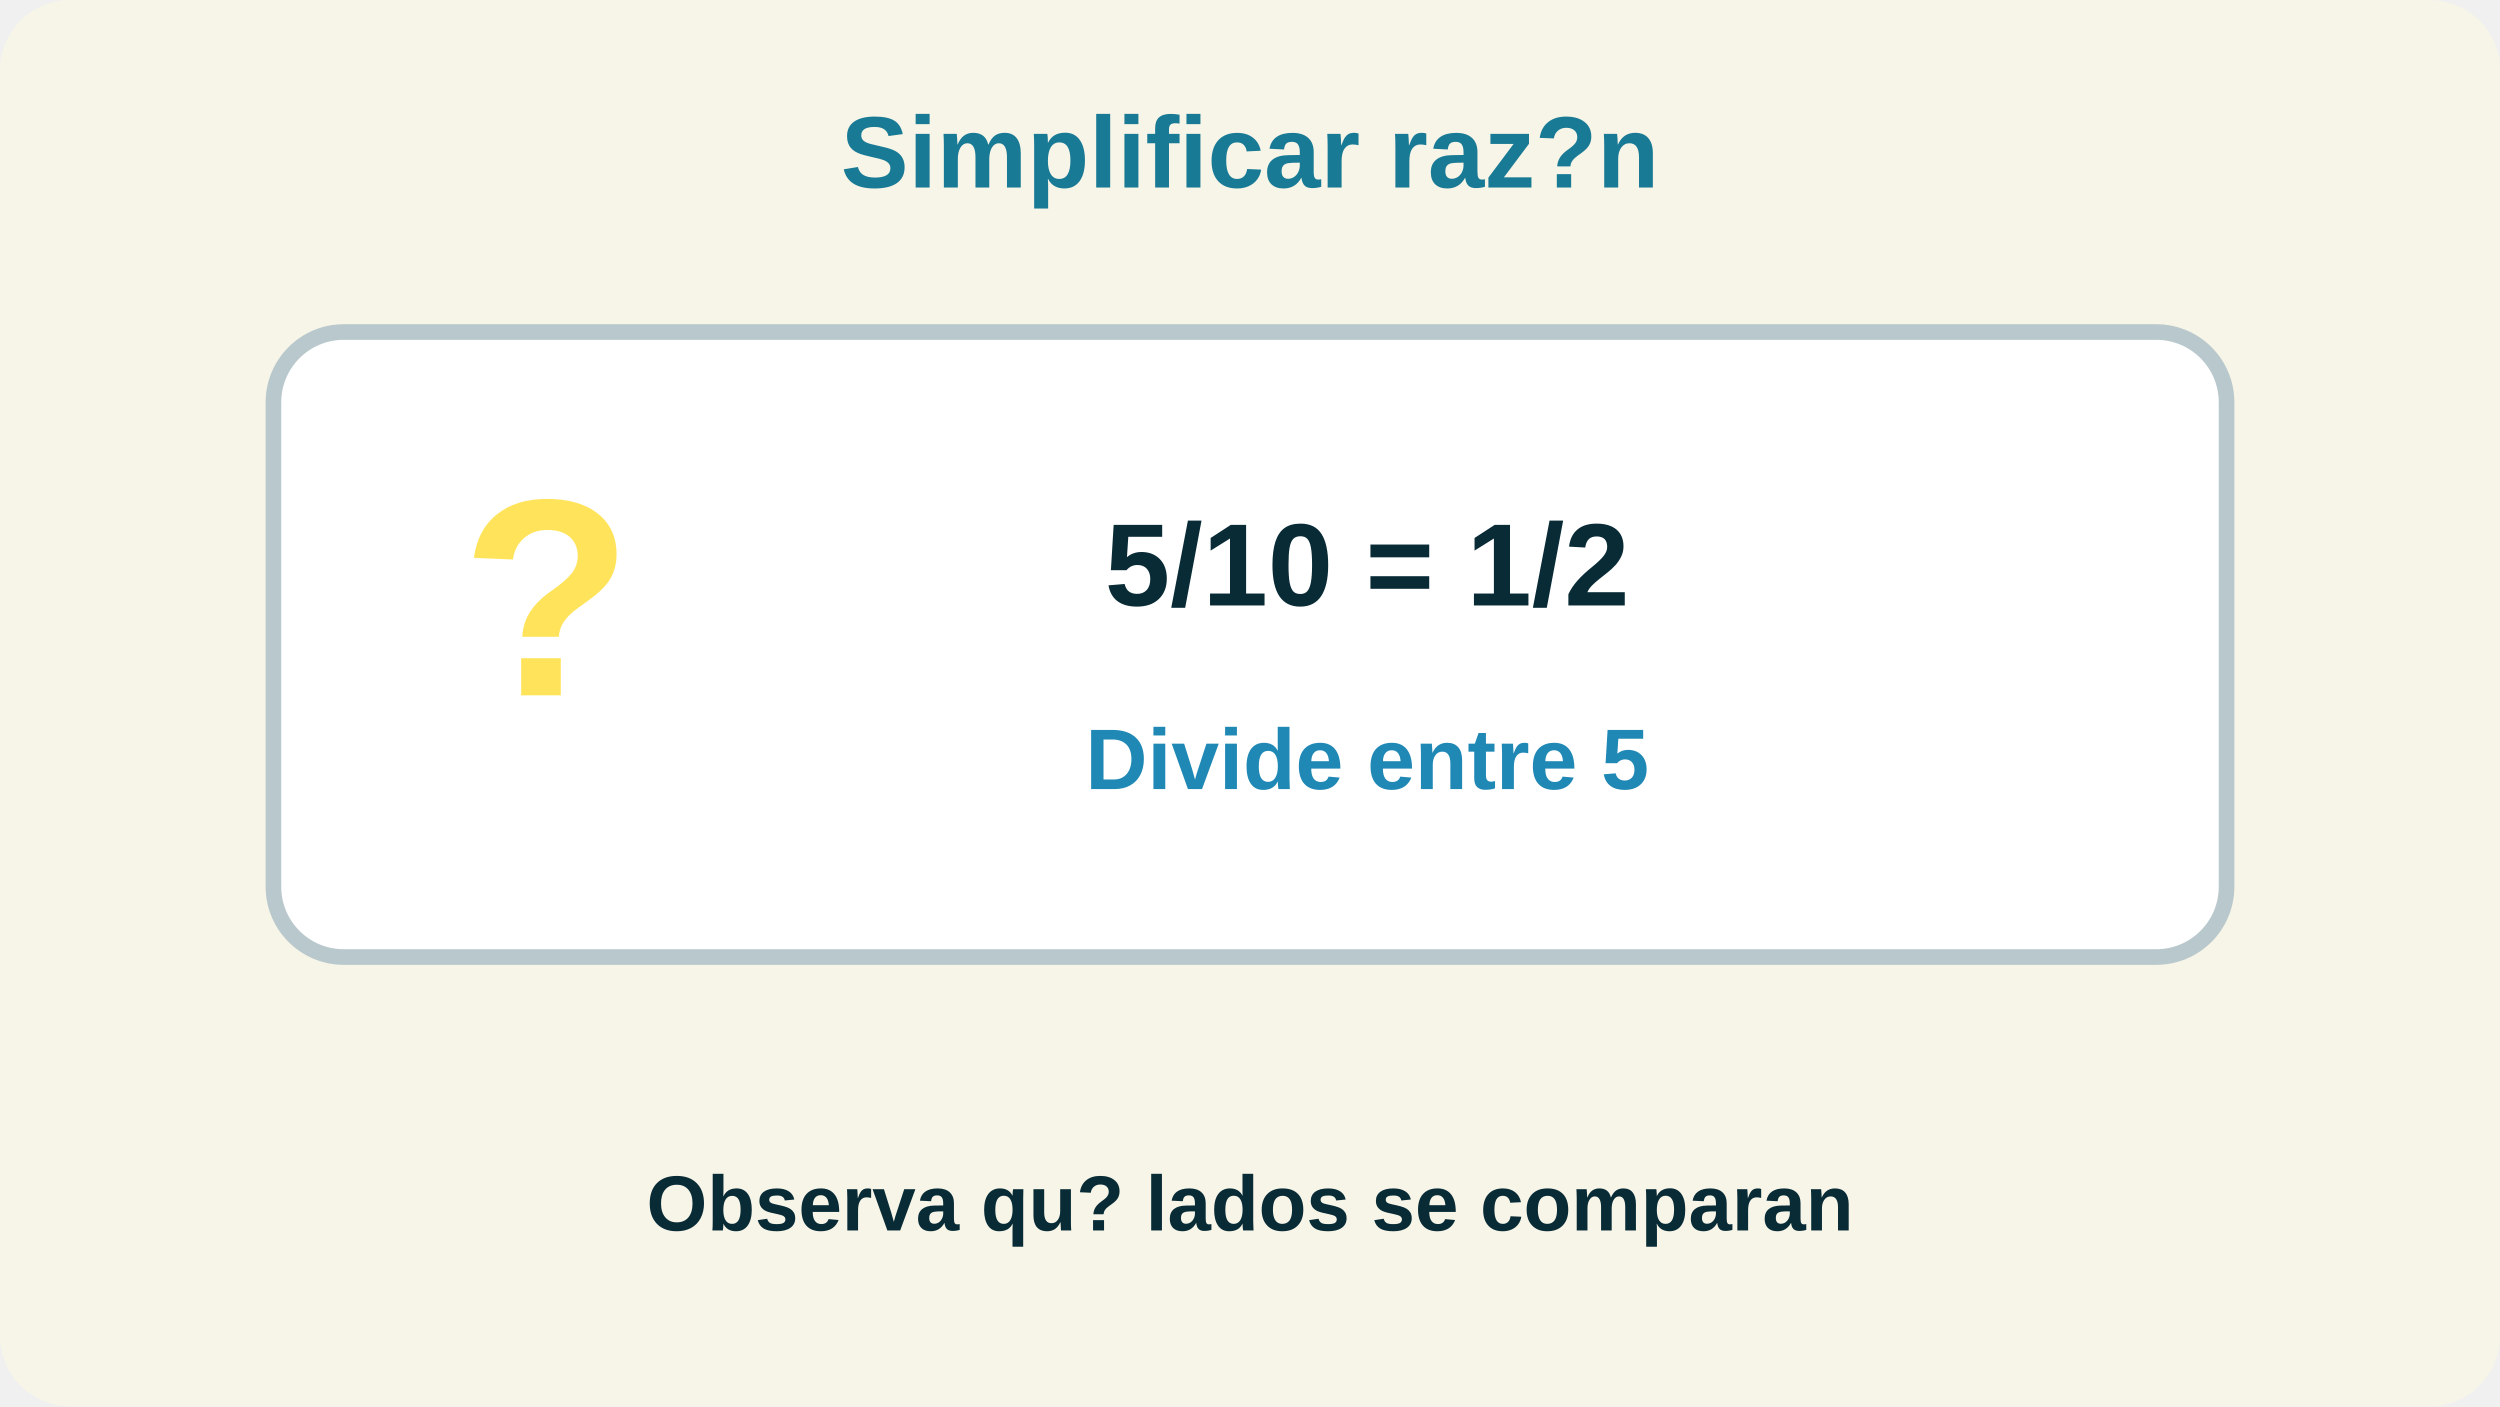
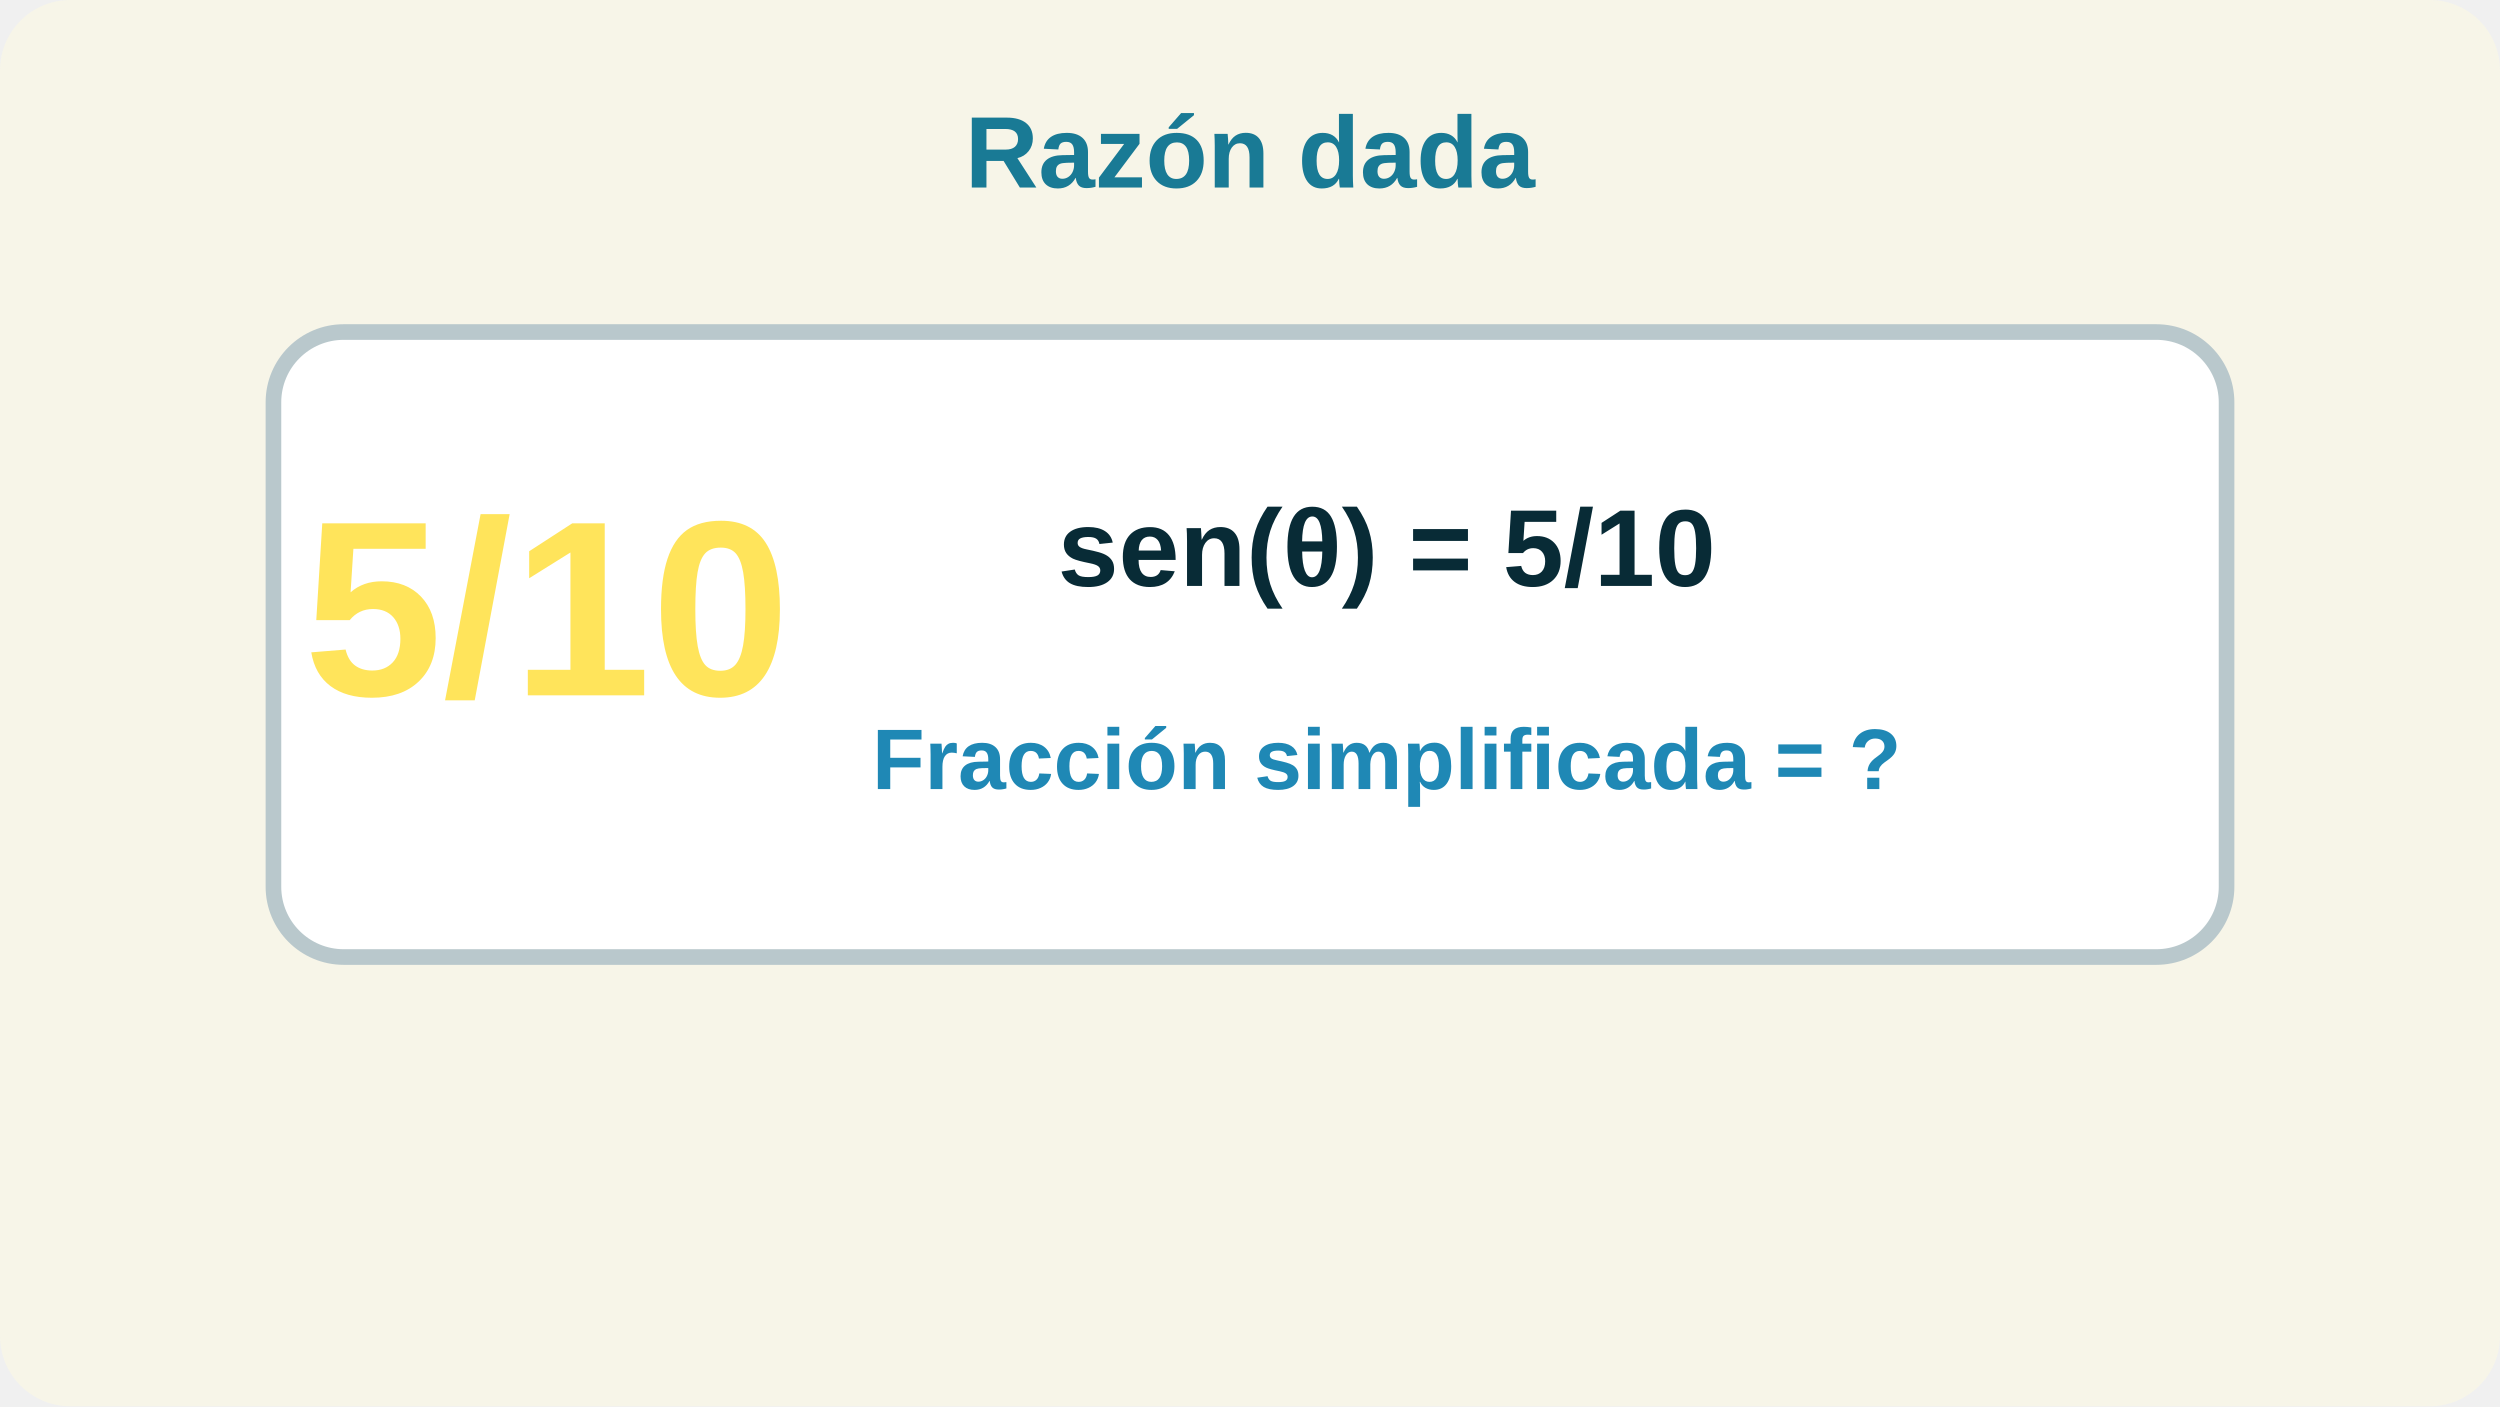
- <svg xmlns="http://www.w3.org/2000/svg" viewBox="0 0 640 360" role="img" aria-label="Simplificar seno">
+ <svg xmlns="http://www.w3.org/2000/svg" viewBox="0 0 640 360" role="img" aria-label="Razon dada">
  <defs>
    <marker id="arrow" viewBox="0 0 10 10" refX="8" refY="5" markerWidth="6" markerHeight="6" orient="auto-start-reverse">
      <path d="M 0 0 L 10 5 L 0 10 z" fill="#082b36" />
    </marker>
  </defs>
  <rect width="640" height="360" rx="18" fill="#f7f5e8" />
-   <text x="320" y="48" text-anchor="middle" font-size="26" font-weight="900" fill="#197a95" font-family="Arial, sans-serif">Simplificar raz?n</text>
+   <text x="320" y="48" text-anchor="middle" font-size="26" font-weight="900" fill="#197a95" font-family="Arial, sans-serif">Razón dada</text>
  <rect x="70" y="85" width="500" height="160" rx="18" fill="#ffffff" stroke="#b9c8cc" stroke-width="4" />
-   <text x="140" y="178" text-anchor="middle" font-size="72" font-weight="900" fill="#ffe45b" font-family="Arial, sans-serif">?</text>
-   <text x="350" y="155" text-anchor="middle" font-size="30" font-weight="900" fill="#082b36" font-family="Arial, sans-serif">5/10 = 1/2</text>
-   <text x="350" y="202" text-anchor="middle" font-size="22" font-weight="800" fill="#1f88b5" font-family="Arial, sans-serif">Divide entre 5</text>
-   <text x="320" y="315" text-anchor="middle" font-size="20" font-weight="800" fill="#082b36" font-family="Arial, sans-serif">Observa qu? lados se comparan</text>
+   <text x="140" y="178" text-anchor="middle" font-size="64" font-weight="900" fill="#ffe45b" font-family="Arial, sans-serif">5/10</text>
+   <text x="355" y="150" text-anchor="middle" font-size="28" font-weight="900" fill="#082b36" font-family="Arial, sans-serif">sen(θ) = 5/10</text>
+   <text x="355" y="202" text-anchor="middle" font-size="22" font-weight="800" fill="#1f88b5" font-family="Arial, sans-serif">Fracción simplificada = ?</text>
</svg>
